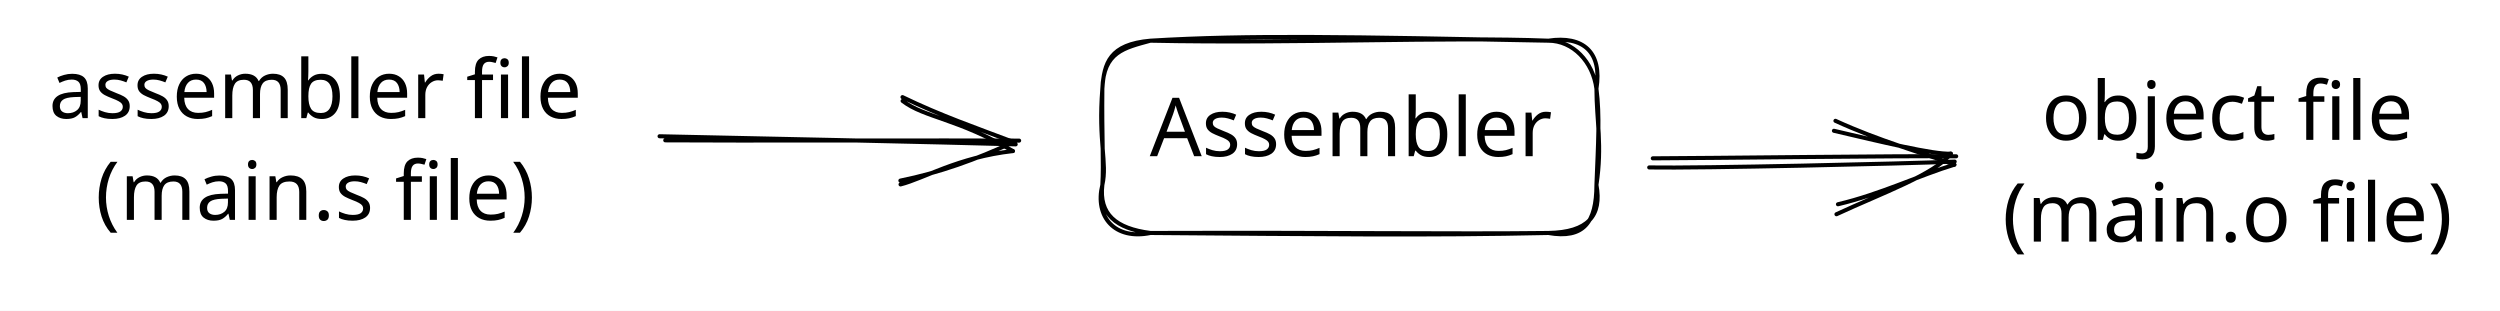
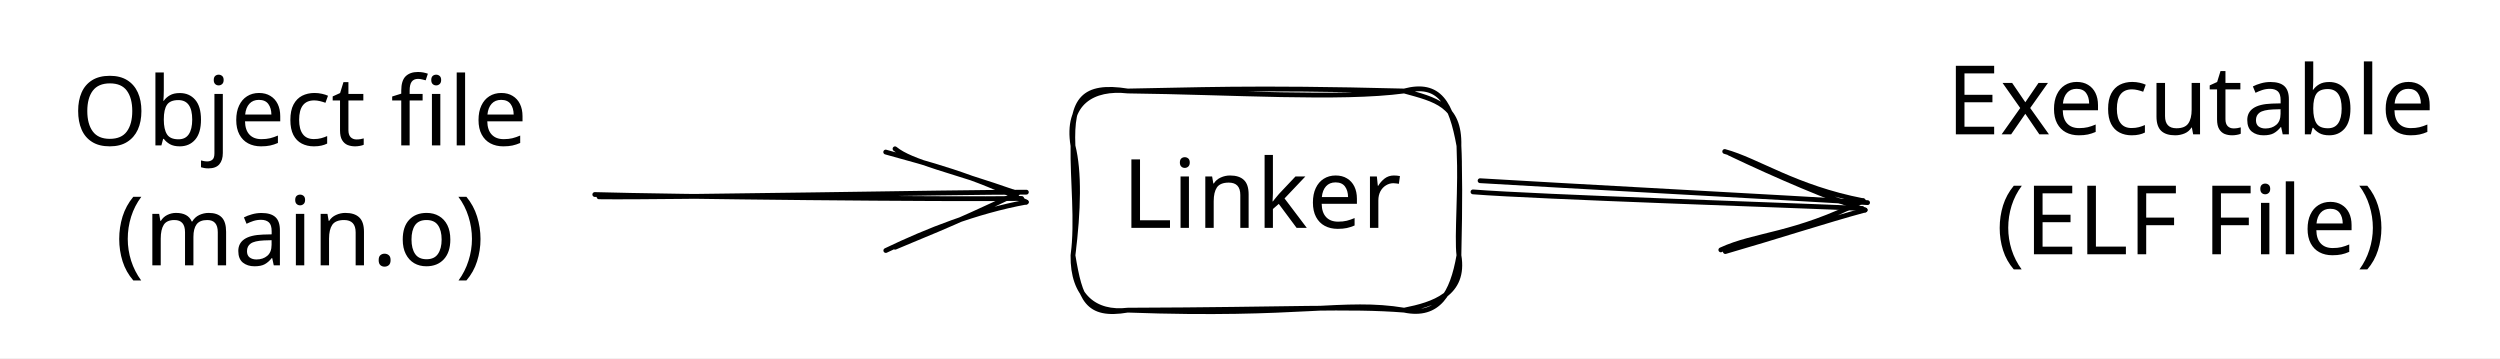
- <svg xmlns="http://www.w3.org/2000/svg" version="1.1" viewBox="0 0 614.461 76.379" width="1228.922" height="152.758">
+ <svg xmlns="http://www.w3.org/2000/svg" version="1.1" viewBox="0 0 521.102 74.648" width="1042.203" height="149.297">
  
-   eyJ2ZXJzaW9uIjoiMSIsImVuY29kaW5nIjoiYnN0cmluZyIsImNvbXByZXNzZWQiOnRydWUsImVuY29kZWQiOiJ4nN1Y31PbOFx1MDAxMH7nr8ikL3cz4Fo/bMl9XHUwMDAzLj24ttArbdPeXYdRbMVcdTAwMTFxLGMrQNrhfz9ZXHSWnTjAUWAy54dg7Ura1er7dlx1MDAxN//Y6nS6apbx7qtOl1+FLFx1MDAxMVHOLrvbpfyC54WQqVZBMy7kNFx1MDAwZs3MkVJZ8erlS5ZlTizUQMqxXHUwMDEzysl8XHUwMDE5T/iEp6rQXHUwMDEz/9bjTueH+a1cdTAwMTlS/EqZuUZqzVx1MDAwMG9ZeCRTY5FC13NcdIS4miCK37QhxSOtXHUwMDFksqTgVlOKutNe1Fx1MDAxZp6wIzDGlP9xfHHw1zll1uhQJMmJmiXz47BwNM251Vx1MDAxNiqXY95cdTAwMTeRXHUwMDFhlW4tyat1hdThsqtyOY1HKS+Kxlx1MDAxYZmxUKhZKXPdSsrS2OxhJVd65HuBXHUwMDAzXeJcIlx1MDAwMG0oyqVcYiHH01x1MDAxMaB1xdybfZnIvPTmhWtcdTAwMWXrz4CF41g7lUbVXHUwMDFjlbO0yFiu78fOu1xcnDOwW4+4iEeqvPmaOW6CXHKI50GEXHUwMDAx8itNaSQ7jMyNf6uHI41cdTAwMTbhSKdJYv0qXHUwMDE1vVx1MDAxYUrsmmlcdTAwMTax+Z1cdTAwMDKf+oGLKECBZ31IRDpe3i6R4bhcdTAwMDVcdTAwMDZDmapcdTAwMTPxvVxmMnRcdTAwMWLS12xcIpJZ45JcZlwidXx2i4JPXHUwMDA2XHTP61EsuDZb7lx1MDAwM2hjwW5cIuJcdTAwMTK23YRcdTAwMGabeFZCM6lSK5lZbahcdTAwMWRgerv8MFo+iMxFLFKWfFxcccbMuN5uZ1POQzWHU1x1MDAxYqVcdTAwMTBcXMcpXHUwMDEwwFx1MDAwMFx1MDAwMkD8e3Pq/DS4zFx1MDAwZfsn8cVcdTAwMTlcdTAwMDBAvpud9lW48ZzCZJU6hlNcdTAwMTA5wMeu/4SUXHUwMDAyXHUwMDEwOFx1MDAxOJFcdTAwMTZiaa+gVzqFg/mzzDOT8jB26X+g2VxyNiw60EJyvZ591Vx1MDAxYbu6uvGDiTrKP7v70ac+o/vFoLdcdTAwMTN/Pa6O2YAhy3N52a0014u327hccolcdTAwMGYs+u7m9q00mNtvoVx1MDAwMCbrXHUwMDE5oDGAdW69P1x1MDAwNW5cdTAwMGbIhlJAw8whS+D3oENo8KTgJ1hcdTAwMTNcdTAwMGb7tFxy/q5DfM9vqS4+XGaw/qmlrYfAXHUwMDFl3lxy+8dcdTAwMDRmLYQsV3tcIo1EXHUwMDFhN1x1MDAxZFt0RYf3SKSmTIXTwoRcdFx1MDAxMorK7IVcXKLTge+R2qyYZSbH6FhcdTAwMDJcdTAwMDJ0nFdOzdPIetM8XHUwMDAwK9S+nEyE0kd/L0WqlmeYs+yWrFx1MDAxYXG2Uqz0znXdMv2ycsdmerFvXHUwMDFki08zqN6/bbfOXlx1MDAwNVL57NxgyC7fqv9dlyjWdZ9cdTAwMDFanyd001x1MDAxM1x1MDAwMFx1MDAwMG0uvitPiJ2D1+d7vcPBn1x1MDAxN+9y1Vx1MDAxYr7nV7M3m54nqE+c1u5cdTAwMTNcdTAwMDaOh2HQoPKjl0pgm/sqTXjWwZtcdTAwMDThujSgVPvyXGbtp1x1MDAwN5Cn68OztZ9ycKabuY5GXHUwMDA3/yf9ZaL7REea0a+t/ShGjVx1MDAxZKqGM9Qnq7ewj9aR3uLfw2ozQO5a0pGyNlx1MDAxM1xcQ+1dpHt7fJaHe4O3xZHsz65mXHUwMDFmPkWe/H3TSeehwNGAhqv9adm4XHUwMDEyXGbBU7KO+k6AkFx1MDAxN7T2qMBBTbcqXHUwMDBlXCLqYUzgz/WmP1mkXHRcdTAwMDb4Qf9cdTAwMTkuXHUwMDE16eWy9j8omC23Wj439/lIXHUwMDA1XHUwMDEzuusrplx1MDAwZlxcXHUwMDAwKKb3r5juwVdcdTAwMGacfvj45c10SIk8Pfpe8N6mk1x1MDAxN+lI+26DPfOCiVe/4zx6wUQtlF0tmNiFfkCg9zyfa4hHfVx1MDAxYsqnrpfs5lx1MDAwYkmjJFx1MDAxNZtUMm93cc67rVx1MDAwNZG7LMtOlI5olS71XYloXHUwMDExXHUwMDE2a6Z7Ifjl3ipcXF5cZs1T7mq4XFyShpvce711/S9cdTAwMWSjes4ifQ==
+   eyJ2ZXJzaW9uIjoiMSIsImVuY29kaW5nIjoiYnN0cmluZyIsImNvbXByZXNzZWQiOnRydWUsImVuY29kZWQiOiJ4nNVXWXPbRlxmfvev0Cgv7YzD7H3kzXasTFx1MDAxYSd2Y+dsM1x1MDAxZJpcXElcdTAwMWJTJEuufCTj/16QUniIkiynduryQVwigd1cdTAwMDVcdTAwMTbAh+PbVq/Xd1ep6T/t9c1l4Ec2zPyL/nZBPzdZbpNcdTAwMThYpPzOk2lcdTAwMTaUK8fOpfnTJ0/8NPVG1p0myZlcdTAwMTckk9k2XHUwMDEzmYmJXVx1MDAwZVx1MDAwYv+A717vW/nbXHUwMDEw5MylK9eW1FqMWqS9TuJSIKZcXFGmkCTVXG6bP1x1MDAwM0HOhMBcdTAwMWX6UW5qTkHqn7zaXHUwMDFkXHUwMDFkvnp5rk6unu98/Fxyf3r9Vn6phVx1MDAwZW1cdTAwMTRcdTAwMWS7q2h2XHUwMDFkP1x1MDAxOE8zU3NzlyVn5r1cct24kL5Ar/blXHSYq96VJdPRODZ53tqTpH5g3VVBQ6ii+vGoPKOmXFzCl1DSo5JXtGJcdTAwMTclyCNSUtZkzFx1MDAxNNlLoiQrXHUwMDE0eYTKp1bl1Fx1MDAwZs5GoE9cdTAwMWNWa1xc5sd56mfgmnrdxfyKXFxWpLGxo7ErnN5cdTAwMTBnSjtcdTAwMTMsXG4tdO2FQkb6XCIsff25aYg4nFx1MDAxYlwinkZRrVbB2G/ER71nmob+zJtYKKFcdTAwMTHHXFwoXUdEZOOzxeOiJDhbXHUwMDEyXHUwMDAwwyR2x/ZrYV6CWtSBP7HRVcs9ZSyCeVx1MDAwZeB8kzUtmFx1MDAxYpBZRp9qrd6J7KiI1n5khu0wdlx1MDAxNlx1MDAwMFSxXZLW3Fx1MDAwMKT7cFxc9lwiXFy8RZLZkY396KStScm+3l6OoMxcdTAwMDRuXHUwMDE2QktghIlcXFx0JIw1QoIjtjGQLu3w6PfDwO7x7PHRwc6bkVx1MDAxYlLz4IEkpYepkFgtolx0aU8ygfR9okkhjzFNWsIrWDHuXHSpRZM3h1x1MDAxN2ZEMUFwI2hvxtf30KiDg84p16thV+2pd1f+3rvyXHUwMDBmP1x1MDAxZUaDzFx1MDAxZvlcdTAwMWZexp9eo79cdTAwMDNW3bFcdTAwMTWFfpYlXHUwMDE3/Ypzvb3u3GDH0Fx1MDAwYrv/fETen1x1MDAwN5N3b7/ScLC32bnztzXJgiBcdTAwMDaevUWyWIuumfwlyKKCr0JcdTAwMTZcdTAwMDFoUYUpXHUwMDE1XHUwMDFiI2u9pVx1MDAxZiiypCBcdTAwMWVcIu1qNCtTytOKXHUwMDExzJiAxH2f6MJcdTAwMWXiSCpMlqHLXHUwMDEzXGZpcFx1MDAwNVJSaYHJXCLIiFwioFx1MDAxZf2XXHUwMDE4IzdjbF1p01I0XGZ0i9KWOz9zuzZcdTAwMGVtPGorNu+6XmyQs8tiXHUwMDE4TFx1MDAwYi1cdTAwMWZDb8GwLIyFQCVImEw1lo38tLRp4e3OjU1cdTAwMWPerMljl7nwzbH4uvvX0XF0/ubZs1x1MDAwZoldoVx0w5xcdTAwMTOOiJBKUcJFR1x1MDAxMUw8jnGZ1DvaRH7u9pLJxDow9VFiY7do0tJ2O1x1MDAwNbTHxu9UYbhNk7eYXHUwMDAz0uLEdu6s33o1RsqP6v3z9tLVS1wiuHg6sVufs9X8X5W2VrXVmNOV/Vx1MDAwMFx1MDAxMlx1MDAwNGEtyOb9wHqPPtCspTj3uOK6k7VcdTAwMTDy5H0317hRmapExWtcdTAwMDW/l39cIlx1MDAwNddcdTAwMWPRu2uv76nO31xcj7HWUCR+WvO+f2mCqfNPI/Nn/Mv+waA3sJH5dWkzz2hrd9WtXHUwMDA3YLNm/39n7fxcbt1+XGLJXGatRjI0IJA79S36j1eSJTgl/N3p4CA4scHLgbL8oSOZXHTqMdVtP1x1MDAxMPVcdTAwMTZ6gruH8ZJ+o1x1MDAwYmOCXHUwMDEwQYBjcZtcdTAwMGXjx2F8v201pjCU/DRcdTAwMThcdTAwMWaefoG5tlx1MDAwN4FXYGVcdTAwMDJcdTAwMDDzklx1MDAwN4Li5aqtXHUwMDA18copguiV8zmF1lx1MDAwNprnhsluXHUwMDAy8Xr/P1BcdTAwMTBzXHUwMDE4z1x0IYJcdTAwMGKyXHUwMDAwY1xu9ZhQijVcdTAwMTJKIbmo0t2hWUPn25ZfYVx1MDAxYXmcasVcdTAwMTXVnFNKZXeGgNGeIJjh/8NcdTAwMTmihOZcdTAwMGZV2FxyZ4j11aHRuSNcdTAwMGZpcIWC5KuRglx1MDAxMoW6I4TyJFWkSM+dS280Rmw80IAyjFx1MDAwMYpcdTAwMTjl4CGYxoXsKKOhz1ZLR5r/01x1MDAxMNFcdOBy12Lo1qdsNf+L3F+e2/fT9NhBaFXGh1i24Tx115frn1tzsdvF2KNh+Vx1MDAxNJmwNGORcExcdTAwMTnv11vX/1x1MDAwMFJcdTAwMDb8uSJ9
  <defs>
    <style class="style-fonts">
      @font-face {
        font-family: "Virgil";
        src: url("https://unpkg.com/@excalidraw/excalidraw@0.14.2/dist/excalidraw-assets/Virgil.woff2");
      }
      @font-face {
        font-family: "Cascadia";
        src: url("https://unpkg.com/@excalidraw/excalidraw@0.14.2/dist/excalidraw-assets/Cascadia.woff2");
      }
    </style>
  </defs>
-   <rect x="0" y="0" width="614.461" height="76.379" fill="#ffffff" />
-   <g transform="translate(282.5977 20.38672) rotate(0 47.5 12.5)">
-     <text x="0" y="18" font-family="Virgil, Segoe UI Emoji" font-size="20px" fill="#000000" text-anchor="start" style="white-space: pre;" direction="ltr">Assembler</text>
+   <rect x="0" y="0" width="521.102" height="74.648" fill="#ffffff" />
+   <g transform="translate(233.8906 29.5) rotate(0 28.5 12.5)">
+     <text x="0" y="18" font-family="Virgil, Segoe UI Emoji" font-size="20px" fill="#000000" text-anchor="start" style="white-space: pre;" direction="ltr">Linker</text>
  </g>
-   <g stroke-linecap="round" transform="translate(270.9414 10) rotate(0 60.71875 23.62891)">
-     <path d="M11.81 0 M11.81 0 C35.85 -1.47, 60.64 -0.96, 109.62 0 M11.81 0 C47.6 0.73, 84.66 -0.98, 109.62 0 M109.62 0 C115.65 -0.01, 120.59 5.17, 121.44 11.81 M109.62 0 C118.18 -1.3, 122.88 2.8, 121.44 11.81 M121.44 11.81 C121.44 19.6, 122.92 25.72, 121.44 35.44 M121.44 11.81 C122.3 18.44, 121.84 25.14, 121.44 35.44 M121.44 35.44 C121.42 44.66, 118.35 48.79, 109.62 47.26 M121.44 35.44 C122.82 42.98, 119.42 47.1, 109.62 47.26 M109.62 47.26 C85.7 47.54, 59.59 47.11, 11.81 47.26 M109.62 47.26 C80.5 47.9, 53.71 47.58, 11.81 47.26 M11.81 47.26 C3.09 49.07, -1.95 43.31, 0 35.44 M11.81 47.26 C3.26 46.16, -0.86 42.61, 0 35.44 M0 35.44 C1.26 29.94, -1.06 24.96, 0 11.81 M0 35.44 C0.33 30.02, -0.13 23.66, 0 11.81 M0 11.81 C0.31 2.74, 5.32 1.79, 11.81 0 M0 11.81 C0.41 5.49, 1.76 0.88, 11.81 0" stroke="#000000" stroke-width="1" fill="none" />
+   <g stroke-linecap="round" transform="translate(223.6523 18.96875) rotate(0 40.22461 22.83984)">
+     <path d="M11.42 0 M11.42 0 C33.01 0.25, 55.72 1.79, 69.03 0 M11.42 0 C24.81 -0.19, 36.49 -0.84, 69.03 0 M69.03 0 C75.47 1.77, 80.66 2.87, 80.45 11.42 M69.03 0 C76.37 -1.95, 78.84 2.5, 80.45 11.42 M80.45 11.42 C80.91 19.88, 79.95 30.37, 80.45 34.26 M80.45 11.42 C80.64 16.97, 80.72 22.58, 80.45 34.26 M80.45 34.26 C79.06 42.26, 76.16 47.17, 69.03 45.68 M80.45 34.26 C81.83 42.38, 75.09 44.48, 69.03 45.68 M69.03 45.68 C56.45 43.59, 47.74 47.01, 11.42 45.68 M69.03 45.68 C57.44 44.77, 45.97 45.57, 11.42 45.68 M11.42 45.68 C2.83 47.14, 1.52 43.36, 0 34.26 M11.42 45.68 C4.59 46.49, -0.12 42.69, 0 34.26 M0 34.26 C1.18 24.81, 1.36 16.78, 0 11.42 M0 34.26 C0.97 27.27, -0.12 18.53, 0 11.42 M0 11.42 C-1.5 2.45, 4.2 -0.81, 11.42 0 M0 11.42 C-0.4 1.77, 2.13 -1.48, 11.42 0" stroke="#000000" stroke-width="1" fill="none" />
  </g>
  <g stroke-linecap="round">
-     <g transform="translate(405.1406 39.625) rotate(0 37.27734 -0.3828125)">
-       <path d="M1.09 -0.71 C13.54 -0.74, 63.3 -1.37, 75.66 -1.21 M0.21 1.53 C12.5 1.76, 62.85 0.61, 75.29 0.09" stroke="#000000" stroke-width="1" fill="none" />
+     <g transform="translate(308.5391 38.20687) rotate(0 40.52539 2.320456)">
+       <path d="M-0.03 -0.54 C13.51 0.3, 67.38 3.19, 80.74 4.03 M-1.51 1.79 C11.9 2.86, 65.63 4.59, 79.63 5.25" stroke="#000000" stroke-width="1" fill="none" />
    </g>
-     <g transform="translate(405.1406 39.625) rotate(0 37.27734 -0.3828125)">
-       <path d="M46.23 13.03 C57.44 7.82, 70.47 3.22, 74.34 -1.86 M46.6 10.58 C57.12 8.11, 66.88 3.35, 75.21 0.85" stroke="#000000" stroke-width="1" fill="none" />
+     <g transform="translate(308.5391 38.20687) rotate(0 40.52539 2.320456)">
+       <path d="M50.15 13.88 C57.39 10.52, 65.42 10.97, 79.83 3.64 M51.09 14.23 C61.61 11.2, 72.38 7.68, 80.23 5.57" stroke="#000000" stroke-width="1" fill="none" />
    </g>
-     <g transform="translate(405.1406 39.625) rotate(0 37.27734 -0.3828125)">
-       <path d="M45.61 -7.48 C56.87 -4.85, 70.15 -1.6, 74.34 -1.86 M45.98 -9.93 C56.82 -4.96, 66.8 -2.27, 75.21 0.85" stroke="#000000" stroke-width="1" fill="none" />
+     <g transform="translate(308.5391 38.20687) rotate(0 40.52539 2.320456)">
+       <path d="M50.96 -6.63 C57.82 -4.77, 65.64 0.9, 79.83 3.64 M51.9 -6.28 C62.23 -1.36, 72.69 3.08, 80.23 5.57" stroke="#000000" stroke-width="1" fill="none" />
    </g>
  </g>
  <mask />
-   <g transform="translate(490.4609 16.37891) rotate(0 57 25)">
-     <text x="57" y="18" font-family="Virgil, Segoe UI Emoji" font-size="20px" fill="#000000" text-anchor="middle" style="white-space: pre;" direction="ltr">object file</text>
-     <text x="57" y="43" font-family="Virgil, Segoe UI Emoji" font-size="20px" fill="#000000" text-anchor="middle" style="white-space: pre;" direction="ltr">(main.o file)</text>
+   <g transform="translate(402.1016 10) rotate(0 54.5 25)">
+     <text x="54.5" y="18" font-family="Virgil, Segoe UI Emoji" font-size="20px" fill="#000000" text-anchor="middle" style="white-space: pre;" direction="ltr">Executable</text>
+     <text x="54.5" y="43" font-family="Virgil, Segoe UI Emoji" font-size="20px" fill="#000000" text-anchor="middle" style="white-space: pre;" direction="ltr">(ELF File)</text>
+   </g>
+   <g transform="translate(10 12.30078) rotate(0 52.5 25)">
+     <text x="52.5" y="18" font-family="Virgil, Segoe UI Emoji" font-size="20px" fill="#000000" text-anchor="middle" style="white-space: pre;" direction="ltr">Object file</text>
+     <text x="52.5" y="43" font-family="Virgil, Segoe UI Emoji" font-size="20px" fill="#000000" text-anchor="middle" style="white-space: pre;" direction="ltr">(main.o)</text>
  </g>
  <g stroke-linecap="round">
-     <g transform="translate(163.3789 34.41016) rotate(0 43.4668 0.6640625)">
-       <path d="M0.13 0.08 C14.71 0.21, 72.5 0.05, 87.11 0.15 M-1.27 -0.92 C13.21 -0.64, 71.46 0.63, 86.26 1.07" stroke="#000000" stroke-width="1" fill="none" />
+     <g transform="translate(123.7383 39.94598) rotate(0 45.13281 0.2699292)">
+       <path d="M1.12 1.08 C16.32 1.27, 75.26 0.09, 90.2 0.11 M0.24 0.6 C15.37 1.05, 74.22 1.66, 89.22 1.42" stroke="#000000" stroke-width="1" fill="none" />
    </g>
-     <g transform="translate(163.3789 34.41016) rotate(0 43.4668 0.6640625)">
-       <path d="M57.96 10.92 C63.54 9.53, 72.08 4.24, 85.57 2.72 M57.92 9.98 C67.39 8.07, 76.59 4.78, 85.74 0.5" stroke="#000000" stroke-width="1" fill="none" />
+     <g transform="translate(123.7383 39.94598) rotate(0 45.13281 0.2699292)">
+       <path d="M62.84 11.59 C66.48 9.99, 74.34 7.06, 88.31 0.35 M60.9 12.27 C69.54 8.12, 79.7 4.09, 90.18 2.18" stroke="#000000" stroke-width="1" fill="none" />
    </g>
-     <g transform="translate(163.3789 34.41016) rotate(0 43.4668 0.6640625)">
-       <path d="M58.47 -9.6 C63.81 -5.48, 72.21 -5.26, 85.57 2.72 M58.44 -10.54 C67.72 -6.03, 76.76 -2.91, 85.74 0.5" stroke="#000000" stroke-width="1" fill="none" />
+     <g transform="translate(123.7383 39.94598) rotate(0 45.13281 0.2699292)">
+       <path d="M62.82 -8.93 C66.29 -6.1, 74.15 -4.62, 88.31 0.35 M60.88 -8.25 C69.4 -5.86, 79.58 -3.35, 90.18 2.18" stroke="#000000" stroke-width="1" fill="none" />
    </g>
  </g>
  <mask />
-   <g transform="translate(10 11.04297) rotate(0 67.5 25)">
-     <text x="67.5" y="18" font-family="Virgil, Segoe UI Emoji" font-size="20px" fill="#000000" text-anchor="middle" style="white-space: pre;" direction="ltr">assembler file</text>
-     <text x="67.5" y="43" font-family="Virgil, Segoe UI Emoji" font-size="20px" fill="#000000" text-anchor="middle" style="white-space: pre;" direction="ltr">(main.s file)</text>
-   </g>
</svg>
